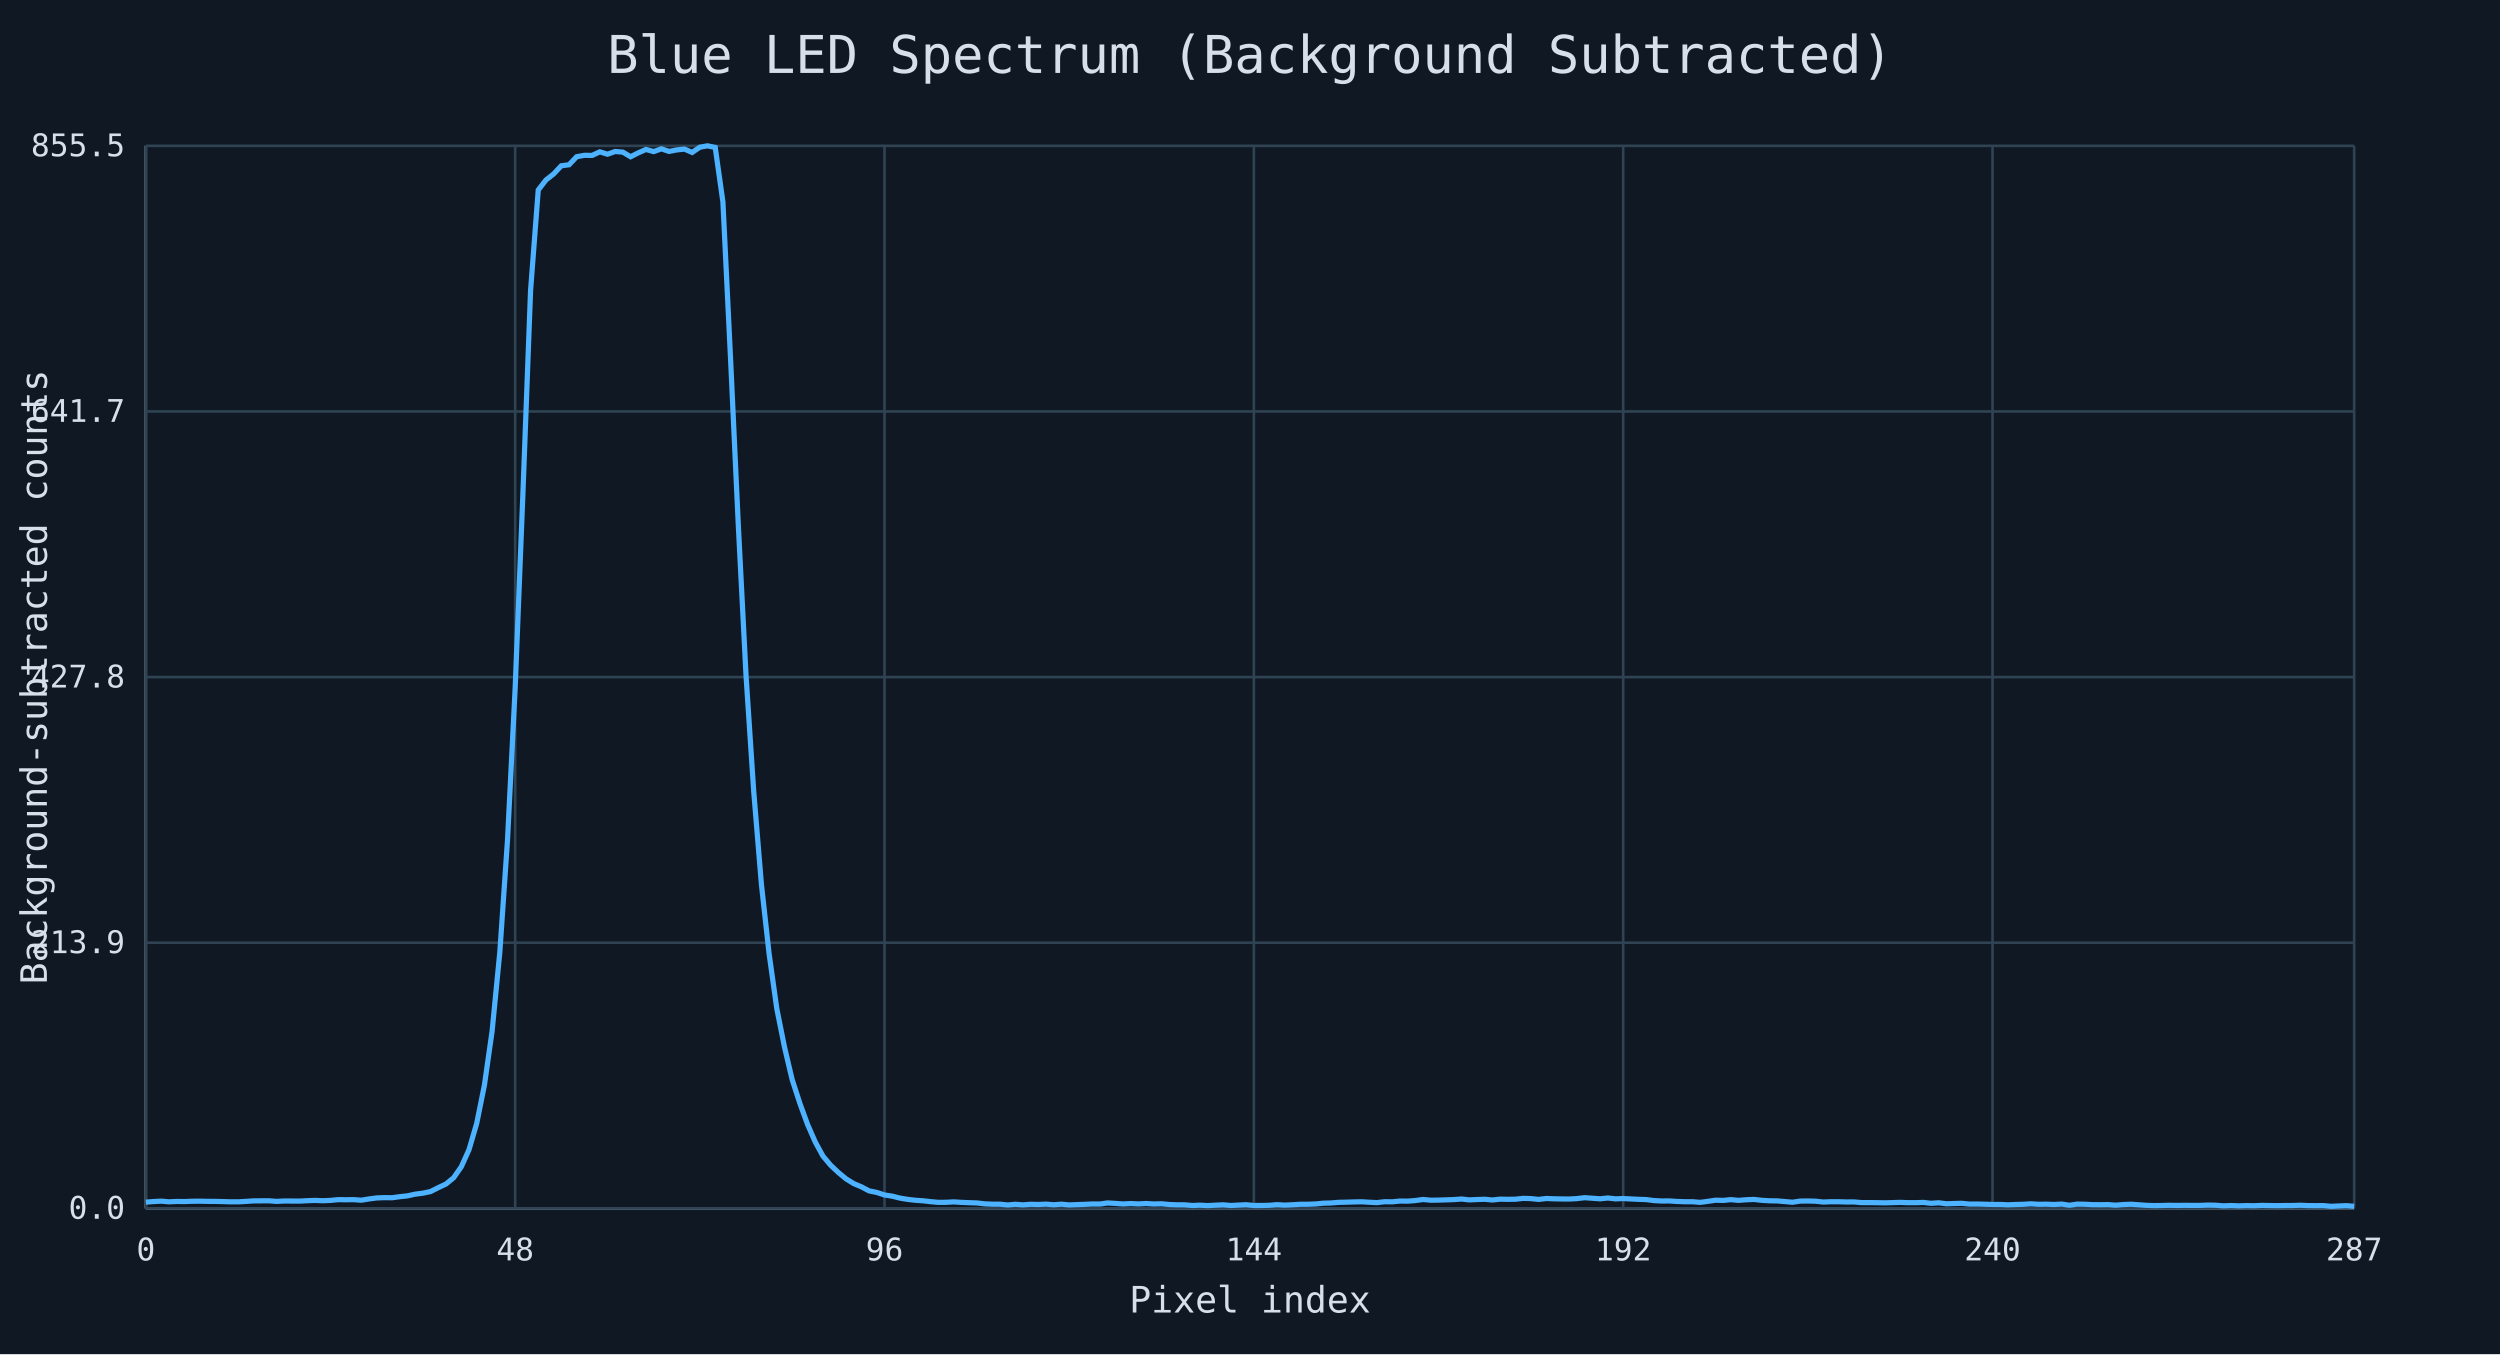
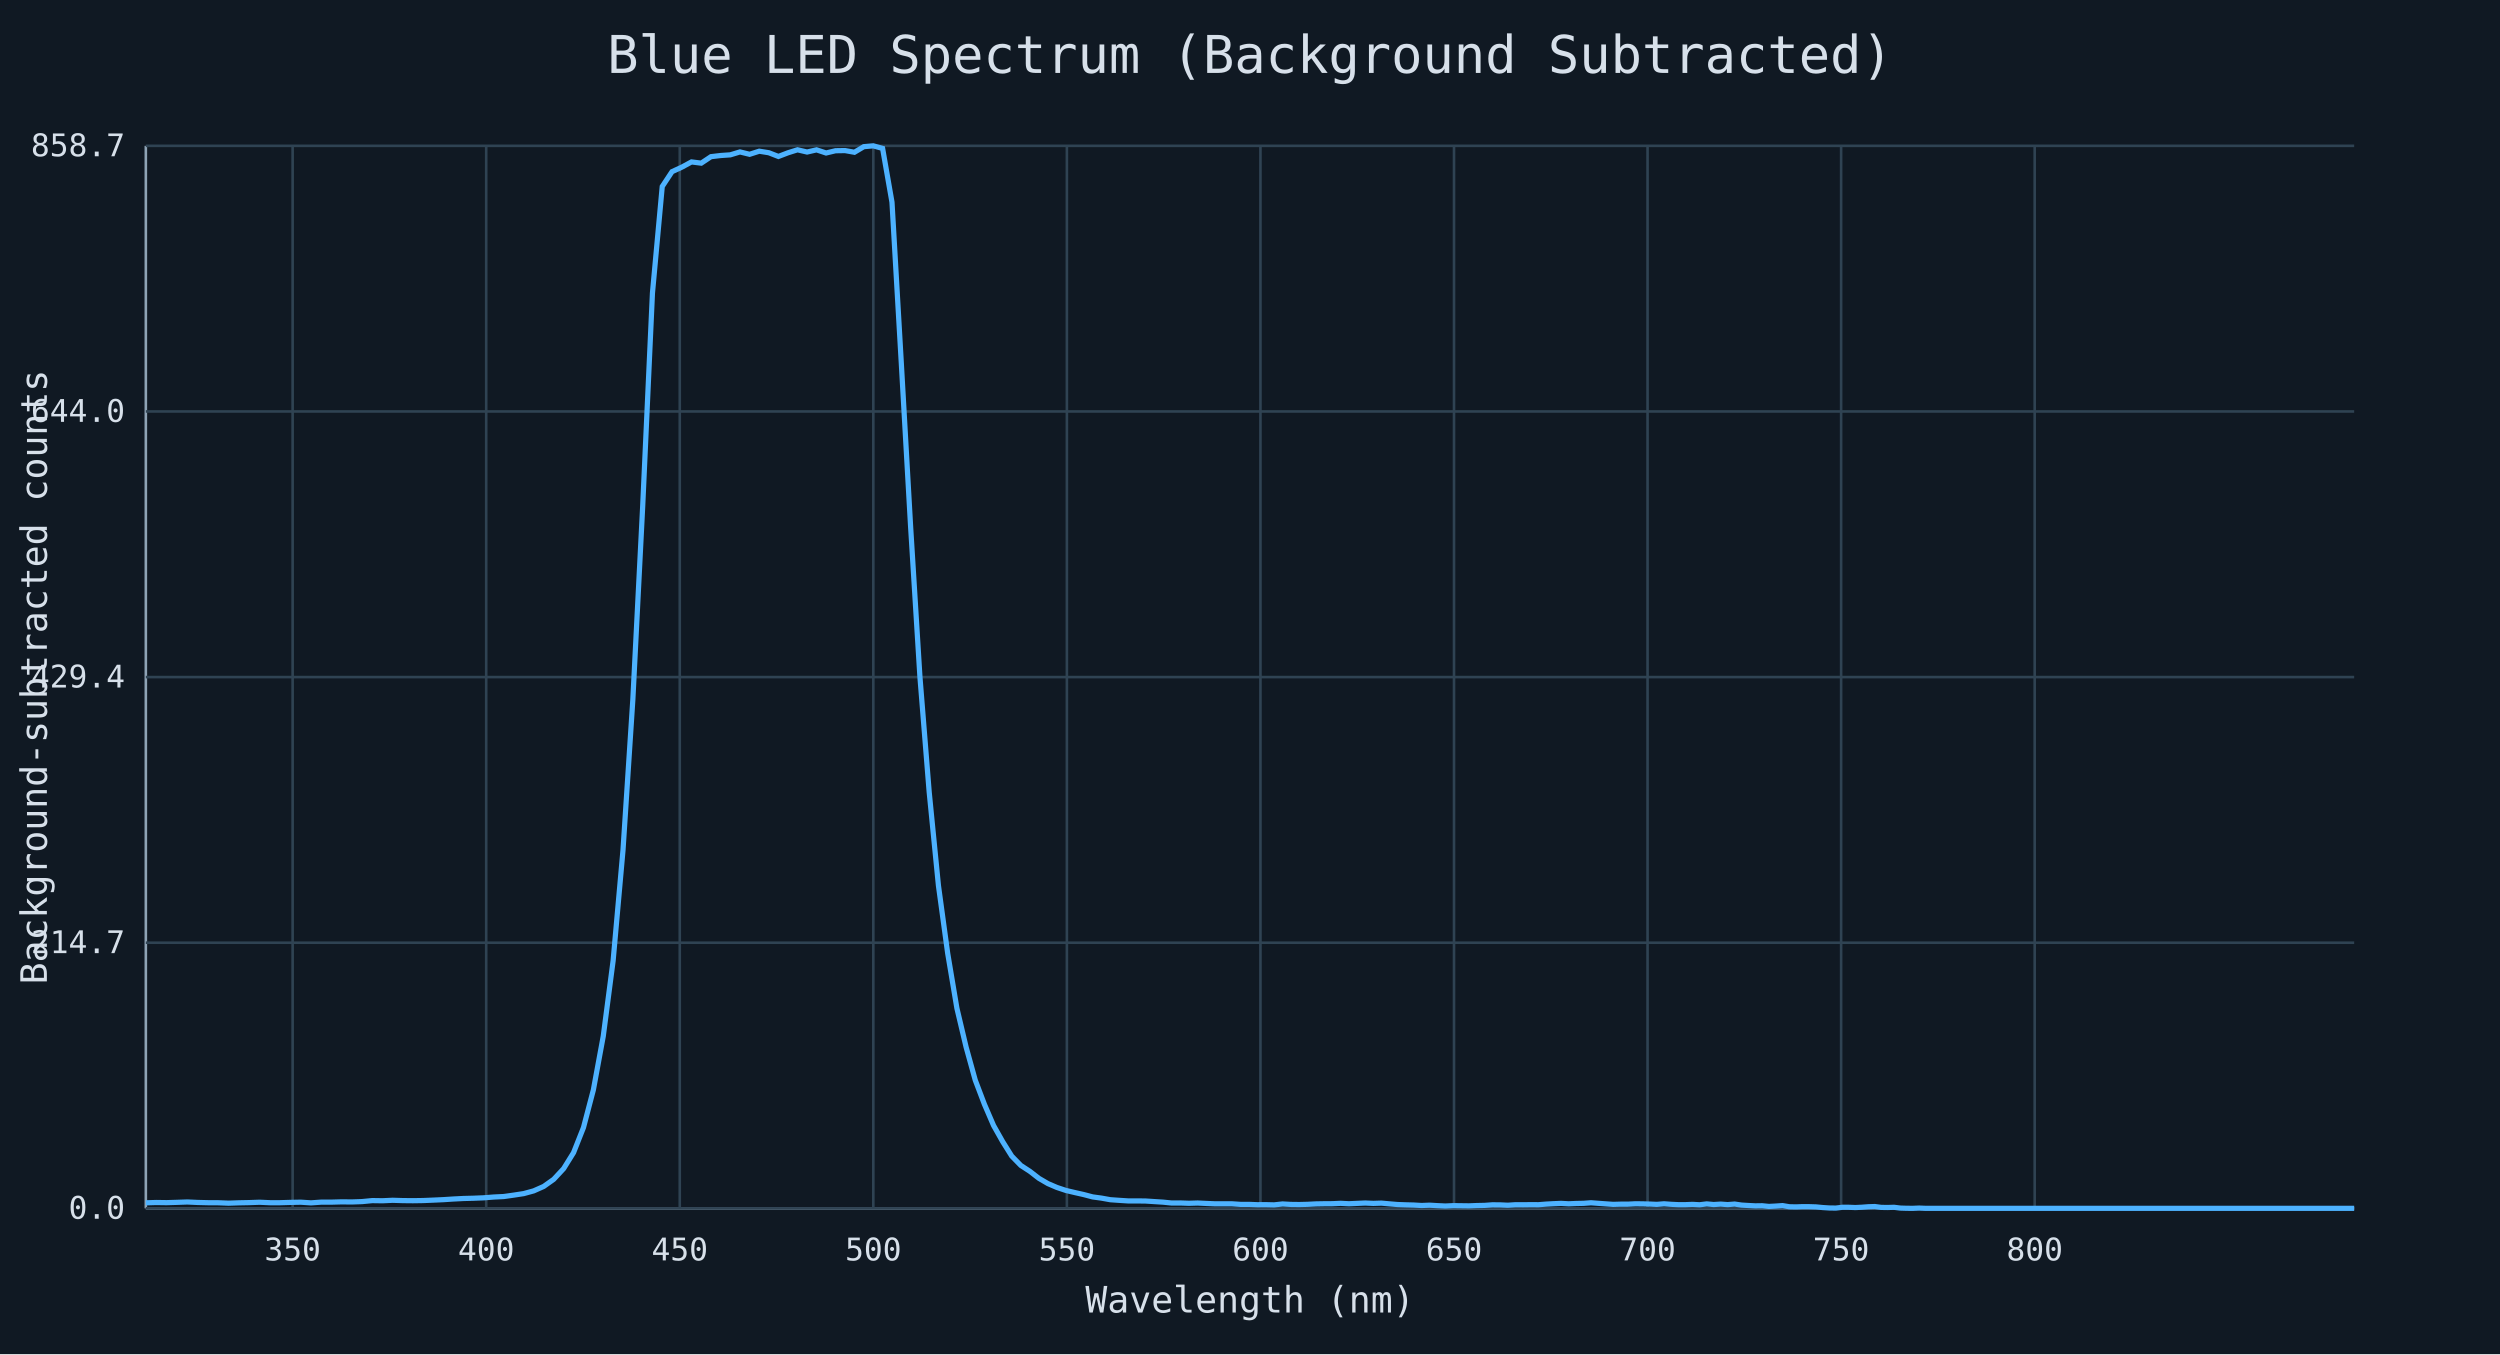
<svg xmlns="http://www.w3.org/2000/svg" width="960" height="520" viewBox="0 0 960 520">
  <style>
text { font-family: monospace; fill: #d7e0ea; }
.axis { stroke: #8ea3b5; stroke-width: 1; }
.grid { stroke: #2f4353; stroke-width: 1; }
.trace { fill: none; stroke: #4db2ff; stroke-width: 2; }
.bg { fill: #101923; }
</style>
  <rect class="bg" x="0" y="0" width="960" height="520" />
  <text x="480" y="28" text-anchor="middle" font-size="20">Blue LED Spectrum (Background Subtracted)</text>
  <line class="axis" x1="56" y1="56" x2="56" y2="464" />
  <line class="axis" x1="56" y1="464" x2="904" y2="464" />
  <line class="grid" x1="56" y1="464.00" x2="904" y2="464.00" />
  <text x="48" y="468.00" text-anchor="end" font-size="12">0.0</text>
  <line class="grid" x1="56" y1="362.00" x2="904" y2="362.00" />
-   <text x="48" y="366.00" text-anchor="end" font-size="12">213.9</text>
+   <text x="48" y="366.00" text-anchor="end" font-size="12">214.7</text>
  <line class="grid" x1="56" y1="260.00" x2="904" y2="260.00" />
-   <text x="48" y="264.00" text-anchor="end" font-size="12">427.8</text>
+   <text x="48" y="264.00" text-anchor="end" font-size="12">429.4</text>
  <line class="grid" x1="56" y1="158.00" x2="904" y2="158.00" />
-   <text x="48" y="162.00" text-anchor="end" font-size="12">641.7</text>
+   <text x="48" y="162.00" text-anchor="end" font-size="12">644.0</text>
  <line class="grid" x1="56" y1="56.00" x2="904" y2="56.00" />
-   <text x="48" y="60.00" text-anchor="end" font-size="12">855.5</text>
-   <line class="grid" x1="56.00" y1="56" x2="56.00" y2="464" />
-   <text x="56.00" y="484" text-anchor="middle" font-size="12">0</text>
-   <line class="grid" x1="197.83" y1="56" x2="197.83" y2="464" />
-   <text x="197.83" y="484" text-anchor="middle" font-size="12">48</text>
-   <line class="grid" x1="339.65" y1="56" x2="339.65" y2="464" />
-   <text x="339.65" y="484" text-anchor="middle" font-size="12">96</text>
-   <line class="grid" x1="481.48" y1="56" x2="481.48" y2="464" />
-   <text x="481.48" y="484" text-anchor="middle" font-size="12">144</text>
-   <line class="grid" x1="623.30" y1="56" x2="623.30" y2="464" />
-   <text x="623.30" y="484" text-anchor="middle" font-size="12">192</text>
-   <line class="grid" x1="765.13" y1="56" x2="765.13" y2="464" />
-   <text x="765.13" y="484" text-anchor="middle" font-size="12">240</text>
-   <line class="grid" x1="904.00" y1="56" x2="904.00" y2="464" />
-   <text x="904.00" y="484" text-anchor="middle" font-size="12">287</text>
-   <polyline class="trace" points="56.00,461.62 58.95,461.40 61.91,461.24 64.86,461.50 67.82,461.36 70.77,461.40 73.73,461.28 76.68,461.26 79.64,461.32 82.59,461.34 85.55,461.40 88.50,461.50 91.46,461.50 94.41,461.34 97.37,461.14 100.32,461.12 103.28,461.10 106.23,461.34 109.18,461.18 112.14,461.20 115.09,461.22 118.05,461.06 121.00,460.96 123.96,461.08 126.91,460.96 129.87,460.66 132.82,460.70 135.78,460.66 138.73,460.88 141.69,460.40 144.64,460.01 147.60,459.89 150.55,459.93 153.51,459.53 156.46,459.21 159.41,458.56 162.37,458.18 165.32,457.56 168.28,456.07 171.23,454.68 174.19,452.26 177.14,448.04 180.10,441.47 183.05,431.41 186.01,416.73 188.96,396.04 191.92,365.78 194.87,322.82 197.83,264.02 200.78,189.97 203.74,111.54 206.69,72.95 209.64,69.13 212.60,66.79 215.55,63.65 218.51,63.27 221.46,60.17 224.42,59.64 227.37,59.68 230.33,58.30 233.28,59.22 236.24,58.17 239.19,58.42 242.15,60.19 245.10,58.70 248.06,57.39 251.01,58.21 253.97,57.15 256.92,58.15 259.87,57.57 262.83,57.25 265.78,58.54 268.74,56.52 271.69,56.00 274.65,56.62 277.60,77.58 280.56,138.34 283.51,201.65 286.47,259.31 289.42,303.82 292.38,339.55 295.33,366.22 298.29,387.32 301.24,402.06 304.20,414.62 307.15,423.68 310.10,431.77 313.06,438.53 316.01,443.93 318.97,447.45 321.92,450.23 324.88,452.67 327.83,454.50 330.79,455.75 333.74,457.30 336.70,457.90 339.65,458.87 342.61,459.33 345.56,460.07 348.52,460.56 351.47,460.90 354.43,461.10 357.38,461.44 360.33,461.70 363.29,461.68 366.24,461.52 369.20,461.71 372.15,461.83 375.11,461.93 378.06,462.27 381.02,462.41 383.97,462.41 386.93,462.71 389.88,462.45 392.84,462.67 395.79,462.45 398.75,462.53 401.70,462.39 404.66,462.63 407.61,462.41 410.56,462.69 413.52,462.57 416.47,462.47 419.43,462.33 422.38,462.35 425.34,461.93 428.29,462.11 431.25,462.33 434.20,462.17 437.16,462.31 440.11,462.15 443.07,462.33 446.02,462.25 448.98,462.53 451.93,462.65 454.89,462.65 457.84,462.91 460.79,462.79 463.75,462.95 466.70,462.79 469.66,462.65 472.61,462.91 475.57,462.75 478.52,462.61 481.48,462.91 484.43,462.91 487.39,462.83 490.34,462.59 493.30,462.77 496.25,462.63 499.21,462.45 502.16,462.43 505.11,462.33 508.07,462.03 511.02,461.95 513.98,461.70 516.93,461.64 519.89,461.54 522.84,461.48 525.80,461.66 528.75,461.81 531.71,461.46 534.66,461.50 537.62,461.20 540.57,461.24 543.53,461.00 546.48,460.60 549.44,460.88 552.39,460.84 555.34,460.74 558.30,460.64 561.25,460.42 564.21,460.76 567.16,460.62 570.12,460.52 573.07,460.80 576.03,460.48 578.98,460.54 581.94,460.50 584.89,460.17 587.85,460.26 590.80,460.58 593.76,460.22 596.71,460.34 599.67,460.40 602.62,460.42 605.57,460.26 608.53,459.91 611.48,460.13 614.44,460.34 617.39,460.03 620.35,460.36 623.30,460.24 626.26,460.40 629.21,460.54 632.17,460.64 635.12,461.02 638.08,461.18 641.03,461.16 643.99,461.36 646.94,461.46 649.90,461.46 652.85,461.71 655.80,461.32 658.76,460.88 661.71,460.96 664.67,460.66 667.62,460.94 670.58,460.70 673.53,460.58 676.49,460.92 679.44,461.10 682.40,461.14 685.35,461.40 688.31,461.66 691.26,461.22 694.22,461.18 697.17,461.26 700.13,461.58 703.08,461.46 706.03,461.46 708.99,461.56 711.94,461.54 714.90,461.81 717.85,461.79 720.81,461.83 723.76,461.89 726.72,461.81 729.67,461.71 732.63,461.83 735.58,461.83 738.54,461.73 741.49,462.07 744.45,461.87 747.40,462.25 750.36,462.15 753.31,462.07 756.26,462.37 759.22,462.35 762.17,462.43 765.13,462.51 768.08,462.51 771.04,462.65 773.99,462.53 776.95,462.45 779.90,462.27 782.86,462.45 785.81,462.41 788.77,462.53 791.72,462.37 794.68,462.81 797.63,462.39 800.59,462.43 803.54,462.59 806.49,462.61 809.45,462.57 812.40,462.79 815.36,462.55 818.31,462.43 821.27,462.63 824.22,462.85 827.18,462.95 830.13,462.91 833.09,462.83 836.04,462.89 839.00,462.85 841.95,462.87 844.91,462.87 847.86,462.75 850.82,462.81 853.77,463.05 856.72,462.93 859.68,463.05 862.63,462.95 865.59,463.01 868.54,462.87 871.50,462.93 874.45,462.97 877.41,462.93 880.36,462.91 883.32,462.81 886.27,462.95 889.23,462.97 892.18,462.95 895.14,463.23 898.09,463.09 901.05,462.97 904.00,463.23" />
-   <text x="480" y="504" text-anchor="middle" font-size="14">Pixel index</text>
+   <text x="48" y="60.00" text-anchor="end" font-size="12">858.7</text>
+   <line class="grid" x1="112.37" y1="56" x2="112.37" y2="464" />
+   <text x="112.37" y="484" text-anchor="middle" font-size="12">350</text>
+   <line class="grid" x1="186.70" y1="56" x2="186.70" y2="464" />
+   <text x="186.70" y="484" text-anchor="middle" font-size="12">400</text>
+   <line class="grid" x1="261.03" y1="56" x2="261.03" y2="464" />
+   <text x="261.03" y="484" text-anchor="middle" font-size="12">450</text>
+   <line class="grid" x1="335.35" y1="56" x2="335.35" y2="464" />
+   <text x="335.35" y="484" text-anchor="middle" font-size="12">500</text>
+   <line class="grid" x1="409.68" y1="56" x2="409.68" y2="464" />
+   <text x="409.68" y="484" text-anchor="middle" font-size="12">550</text>
+   <line class="grid" x1="484.01" y1="56" x2="484.01" y2="464" />
+   <text x="484.01" y="484" text-anchor="middle" font-size="12">600</text>
+   <line class="grid" x1="558.34" y1="56" x2="558.34" y2="464" />
+   <text x="558.34" y="484" text-anchor="middle" font-size="12">650</text>
+   <line class="grid" x1="632.66" y1="56" x2="632.66" y2="464" />
+   <text x="632.66" y="484" text-anchor="middle" font-size="12">700</text>
+   <line class="grid" x1="706.99" y1="56" x2="706.99" y2="464" />
+   <text x="706.99" y="484" text-anchor="middle" font-size="12">750</text>
+   <line class="grid" x1="781.32" y1="56" x2="781.32" y2="464" />
+   <text x="781.32" y="484" text-anchor="middle" font-size="12">800</text>
+   <polyline class="trace" points="56.00,461.88 59.99,461.76 63.97,461.82 67.95,461.70 71.93,461.56 75.90,461.74 79.87,461.84 83.84,461.86 87.81,462.02 91.77,461.88 95.73,461.80 99.69,461.66 103.64,461.84 107.59,461.84 111.53,461.72 115.48,461.64 119.41,461.90 123.35,461.62 127.28,461.62 131.21,461.51 135.13,461.55 139.05,461.41 142.96,461.03 146.87,461.09 150.78,460.91 154.68,461.03 158.57,461.07 162.47,461.01 166.35,460.85 170.24,460.67 174.11,460.42 177.99,460.22 181.85,460.12 185.72,459.96 189.57,459.66 193.43,459.47 197.27,458.93 201.12,458.34 204.95,457.29 208.78,455.59 212.61,452.87 216.43,448.76 220.24,442.62 224.05,433.00 227.85,418.53 231.65,397.92 235.44,368.91 239.23,326.47 243.00,268.82 246.78,194.64 250.54,112.54 254.30,71.62 258.06,65.92 261.80,64.20 265.54,62.18 269.28,62.65 273.01,60.16 276.73,59.72 280.44,59.46 284.15,58.34 287.85,59.25 291.55,58.06 295.23,58.65 298.91,60.08 302.59,58.67 306.25,57.52 309.91,58.38 313.56,57.54 317.21,58.75 320.85,57.88 324.48,57.82 328.10,58.47 331.71,56.32 335.32,56.00 338.92,56.99 342.52,77.64 346.10,139.41 349.68,202.34 353.25,259.89 356.81,304.16 360.36,340.05 363.91,366.06 367.45,387.17 370.98,402.07 374.50,414.78 378.02,424.05 381.53,432.19 385.02,438.38 388.51,443.95 392.00,447.53 395.47,449.79 398.94,452.48 402.40,454.50 405.85,455.98 409.29,457.13 412.72,457.94 416.14,458.71 419.56,459.61 422.97,460.08 426.37,460.69 429.76,460.93 433.14,461.15 436.51,461.15 439.88,461.19 443.23,461.41 446.58,461.62 449.92,461.96 453.25,461.94 456.57,462.06 459.88,461.96 463.18,462.12 466.48,462.26 469.76,462.26 473.04,462.26 476.31,462.48 479.57,462.48 482.82,462.61 486.06,462.59 489.29,462.67 492.51,462.32 495.72,462.50 498.93,462.54 502.12,462.46 505.31,462.30 508.49,462.24 511.66,462.22 514.81,462.08 517.96,462.24 521.10,462.10 524.23,461.96 527.36,462.10 530.47,462.00 533.57,462.28 536.67,462.54 539.75,462.65 542.83,462.73 545.89,462.91 548.95,462.79 551.99,462.97 555.03,463.11 558.06,462.97 561.08,463.01 564.09,463.05 567.09,462.93 570.08,462.87 573.06,462.65 576.03,462.67 578.99,462.81 581.94,462.61 584.89,462.63 587.82,462.59 590.75,462.61 593.66,462.38 596.56,462.22 599.46,462.10 602.35,462.26 605.22,462.14 608.09,462.08 610.95,461.86 613.79,462.08 616.63,462.28 619.46,462.48 622.28,462.40 625.09,462.40 627.89,462.26 630.68,462.28 633.46,462.36 636.23,462.48 639.00,462.26 641.75,462.46 644.49,462.59 647.22,462.59 649.95,462.48 652.66,462.63 655.37,462.30 658.06,462.54 660.75,462.38 663.43,462.57 666.09,462.36 668.75,462.75 671.40,462.91 674.04,463.05 676.67,463.01 679.28,463.27 681.90,463.13 684.50,462.95 687.09,463.39 689.67,463.45 692.24,463.35 694.80,463.37 697.36,463.45 699.90,463.70 702.44,463.86 704.96,463.90 707.48,463.60 709.99,463.60 712.48,463.70 714.97,463.58 717.45,463.39 719.92,463.31 722.38,463.64 724.83,463.68 727.28,463.60 729.71,463.90 732.13,463.98 734.55,464.00 736.95,463.90 739.35,464.00 741.74,464.00 744.12,464.00 746.49,464.00 748.85,464.00 751.20,464.00 753.54,464.00 755.87,464.00 758.20,464.00 760.51,464.00 762.82,464.00 765.12,464.00 767.41,464.00 769.69,464.00 771.96,464.00 774.22,464.00 776.48,464.00 778.72,464.00 780.96,464.00 783.19,464.00 785.40,464.00 787.62,464.00 789.82,464.00 792.01,464.00 794.20,464.00 796.37,464.00 798.54,464.00 800.70,464.00 802.85,464.00 804.99,464.00 807.13,464.00 809.25,464.00 811.37,464.00 813.48,464.00 815.58,464.00 817.68,464.00 819.76,464.00 821.84,464.00 823.91,464.00 825.97,464.00 828.02,464.00 830.06,464.00 832.10,464.00 834.13,464.00 836.15,464.00 838.16,464.00 840.17,464.00 842.17,464.00 844.16,464.00 846.14,464.00 848.11,464.00 850.08,464.00 852.04,464.00 853.99,464.00 855.94,464.00 857.87,464.00 859.80,464.00 861.73,464.00 863.64,464.00 865.55,464.00 867.45,464.00 869.34,464.00 871.23,464.00 873.11,464.00 874.98,464.00 876.84,464.00 878.70,464.00 880.55,464.00 882.40,464.00 884.23,464.00 886.06,464.00 887.89,464.00 889.70,464.00 891.51,464.00 893.32,464.00 895.11,464.00 896.90,464.00 898.69,464.00 900.46,464.00 902.24,464.00 904.00,464.00" />
+   <text x="480" y="504" text-anchor="middle" font-size="14">Wavelength (nm)</text>
  <text x="18" y="260" transform="rotate(-90 18 260)" text-anchor="middle" font-size="14">Background-subtracted counts</text>
</svg>
